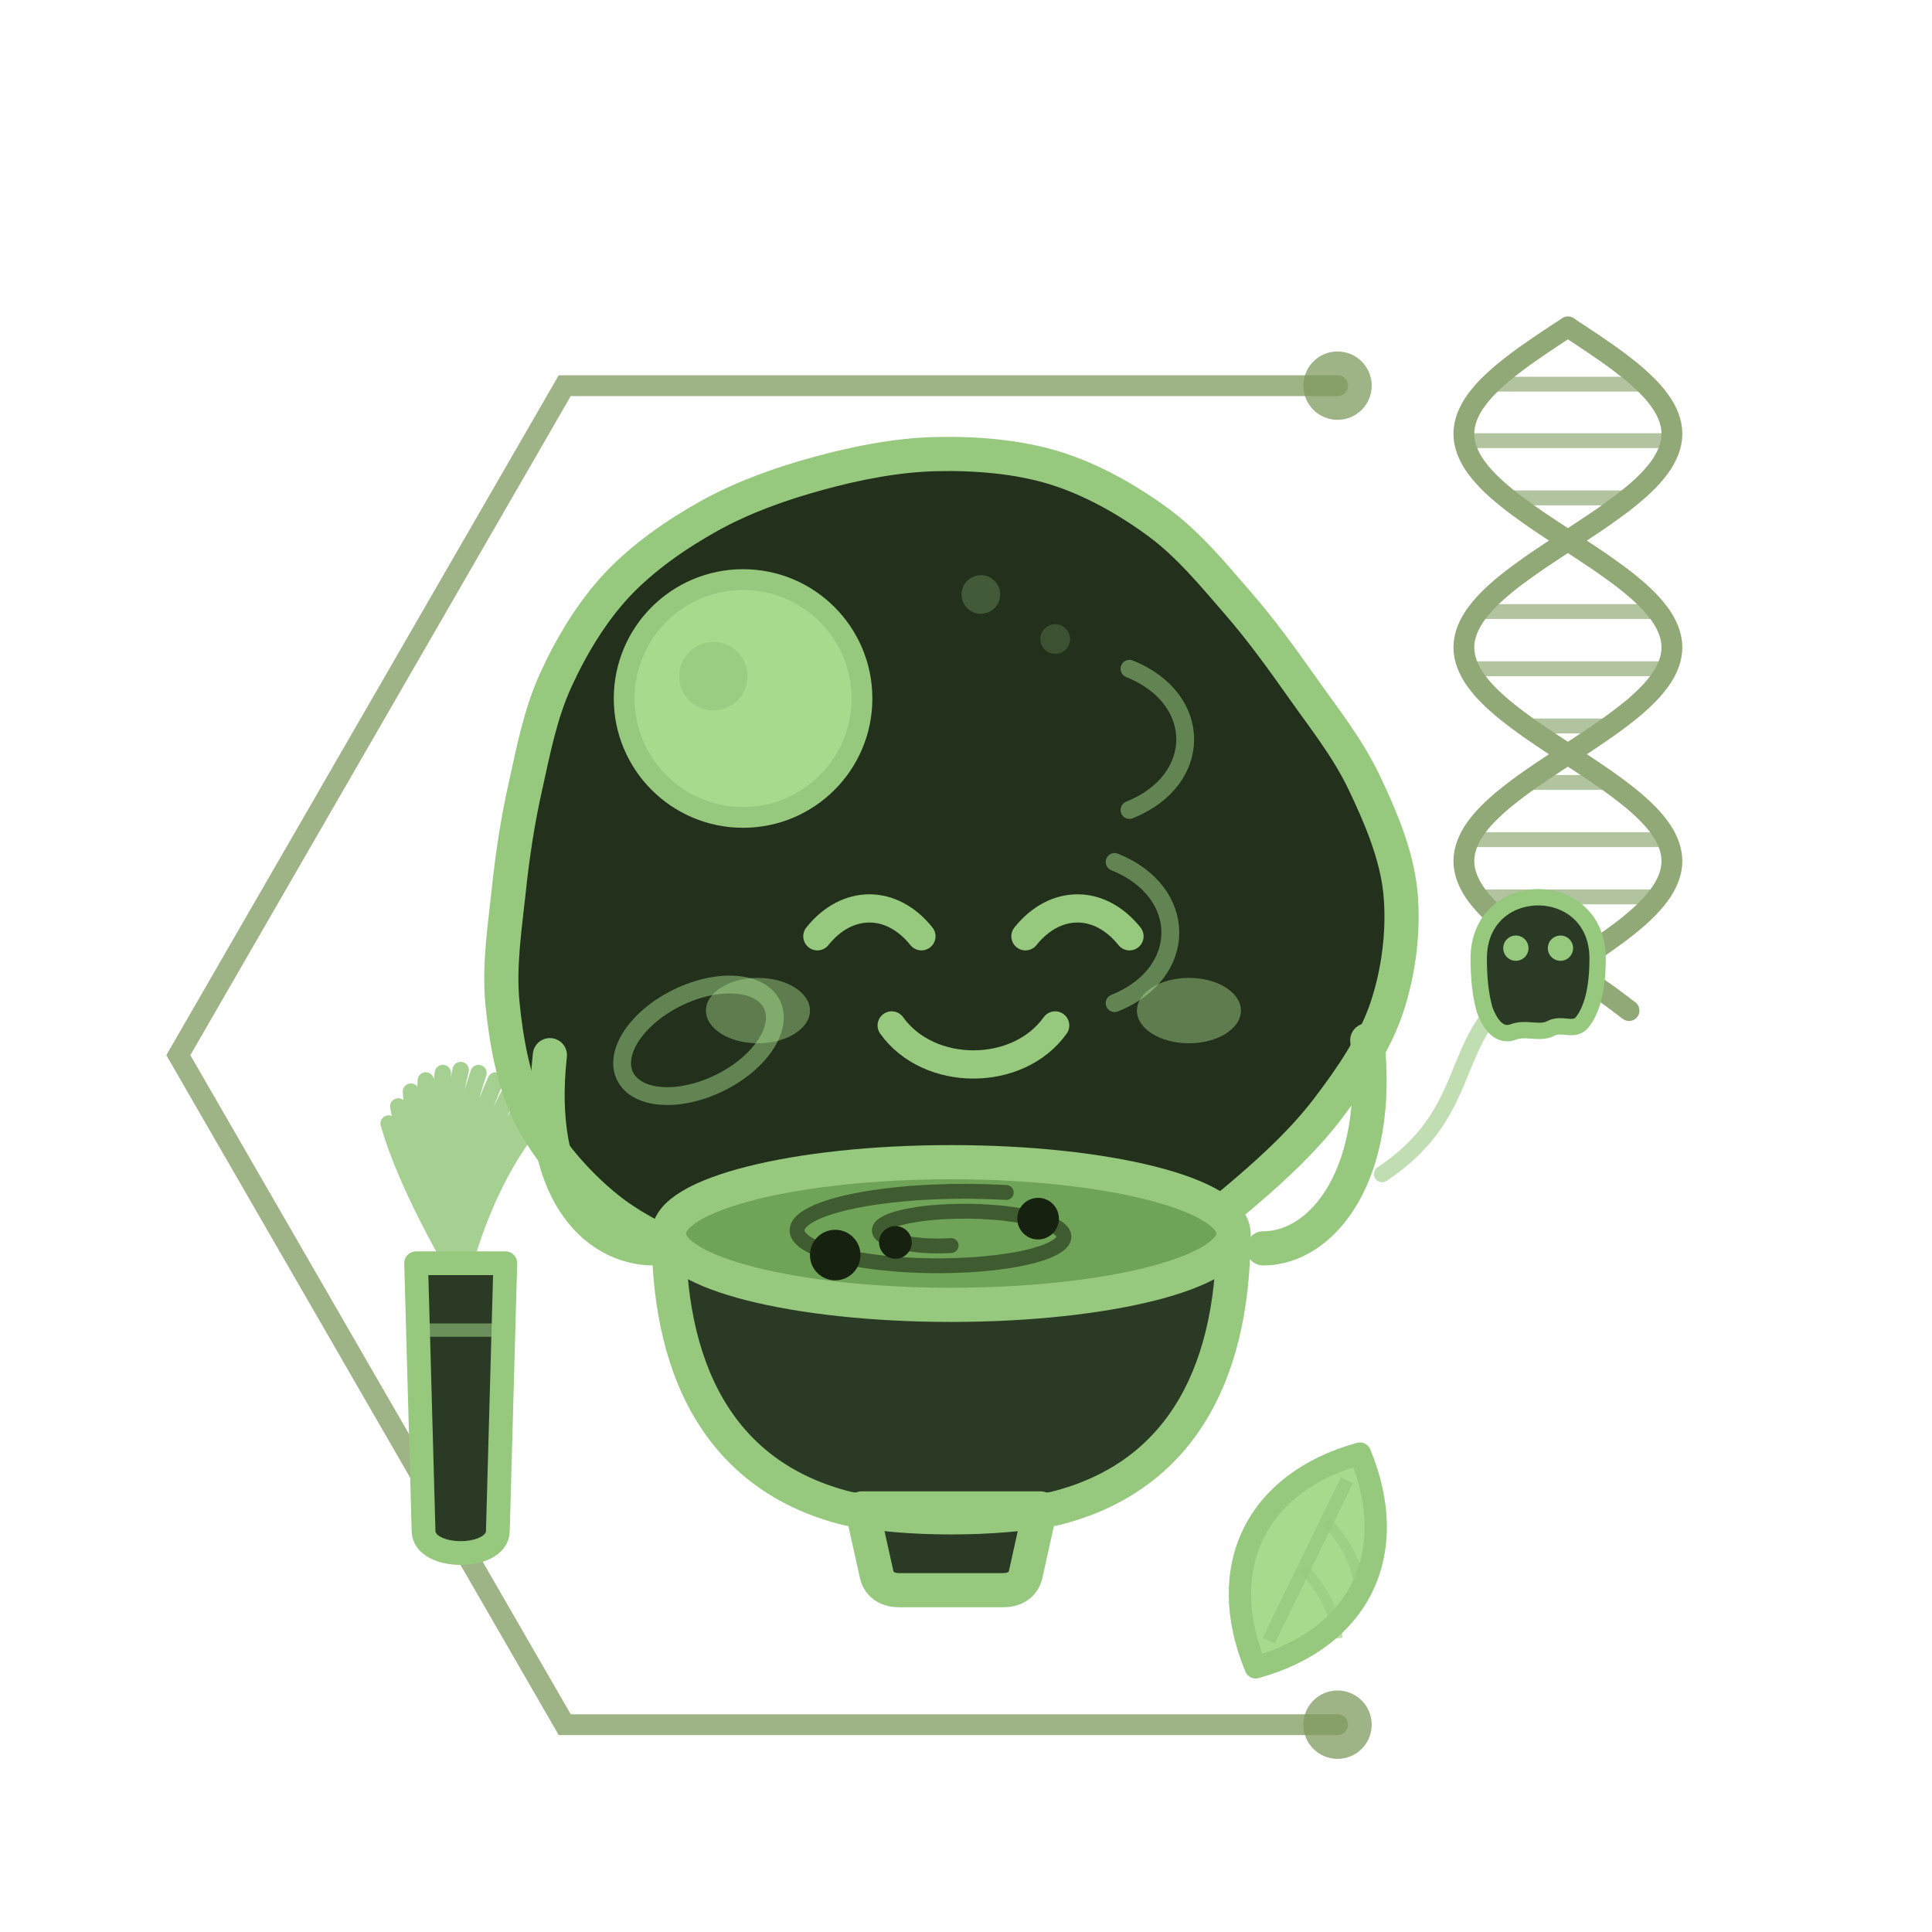
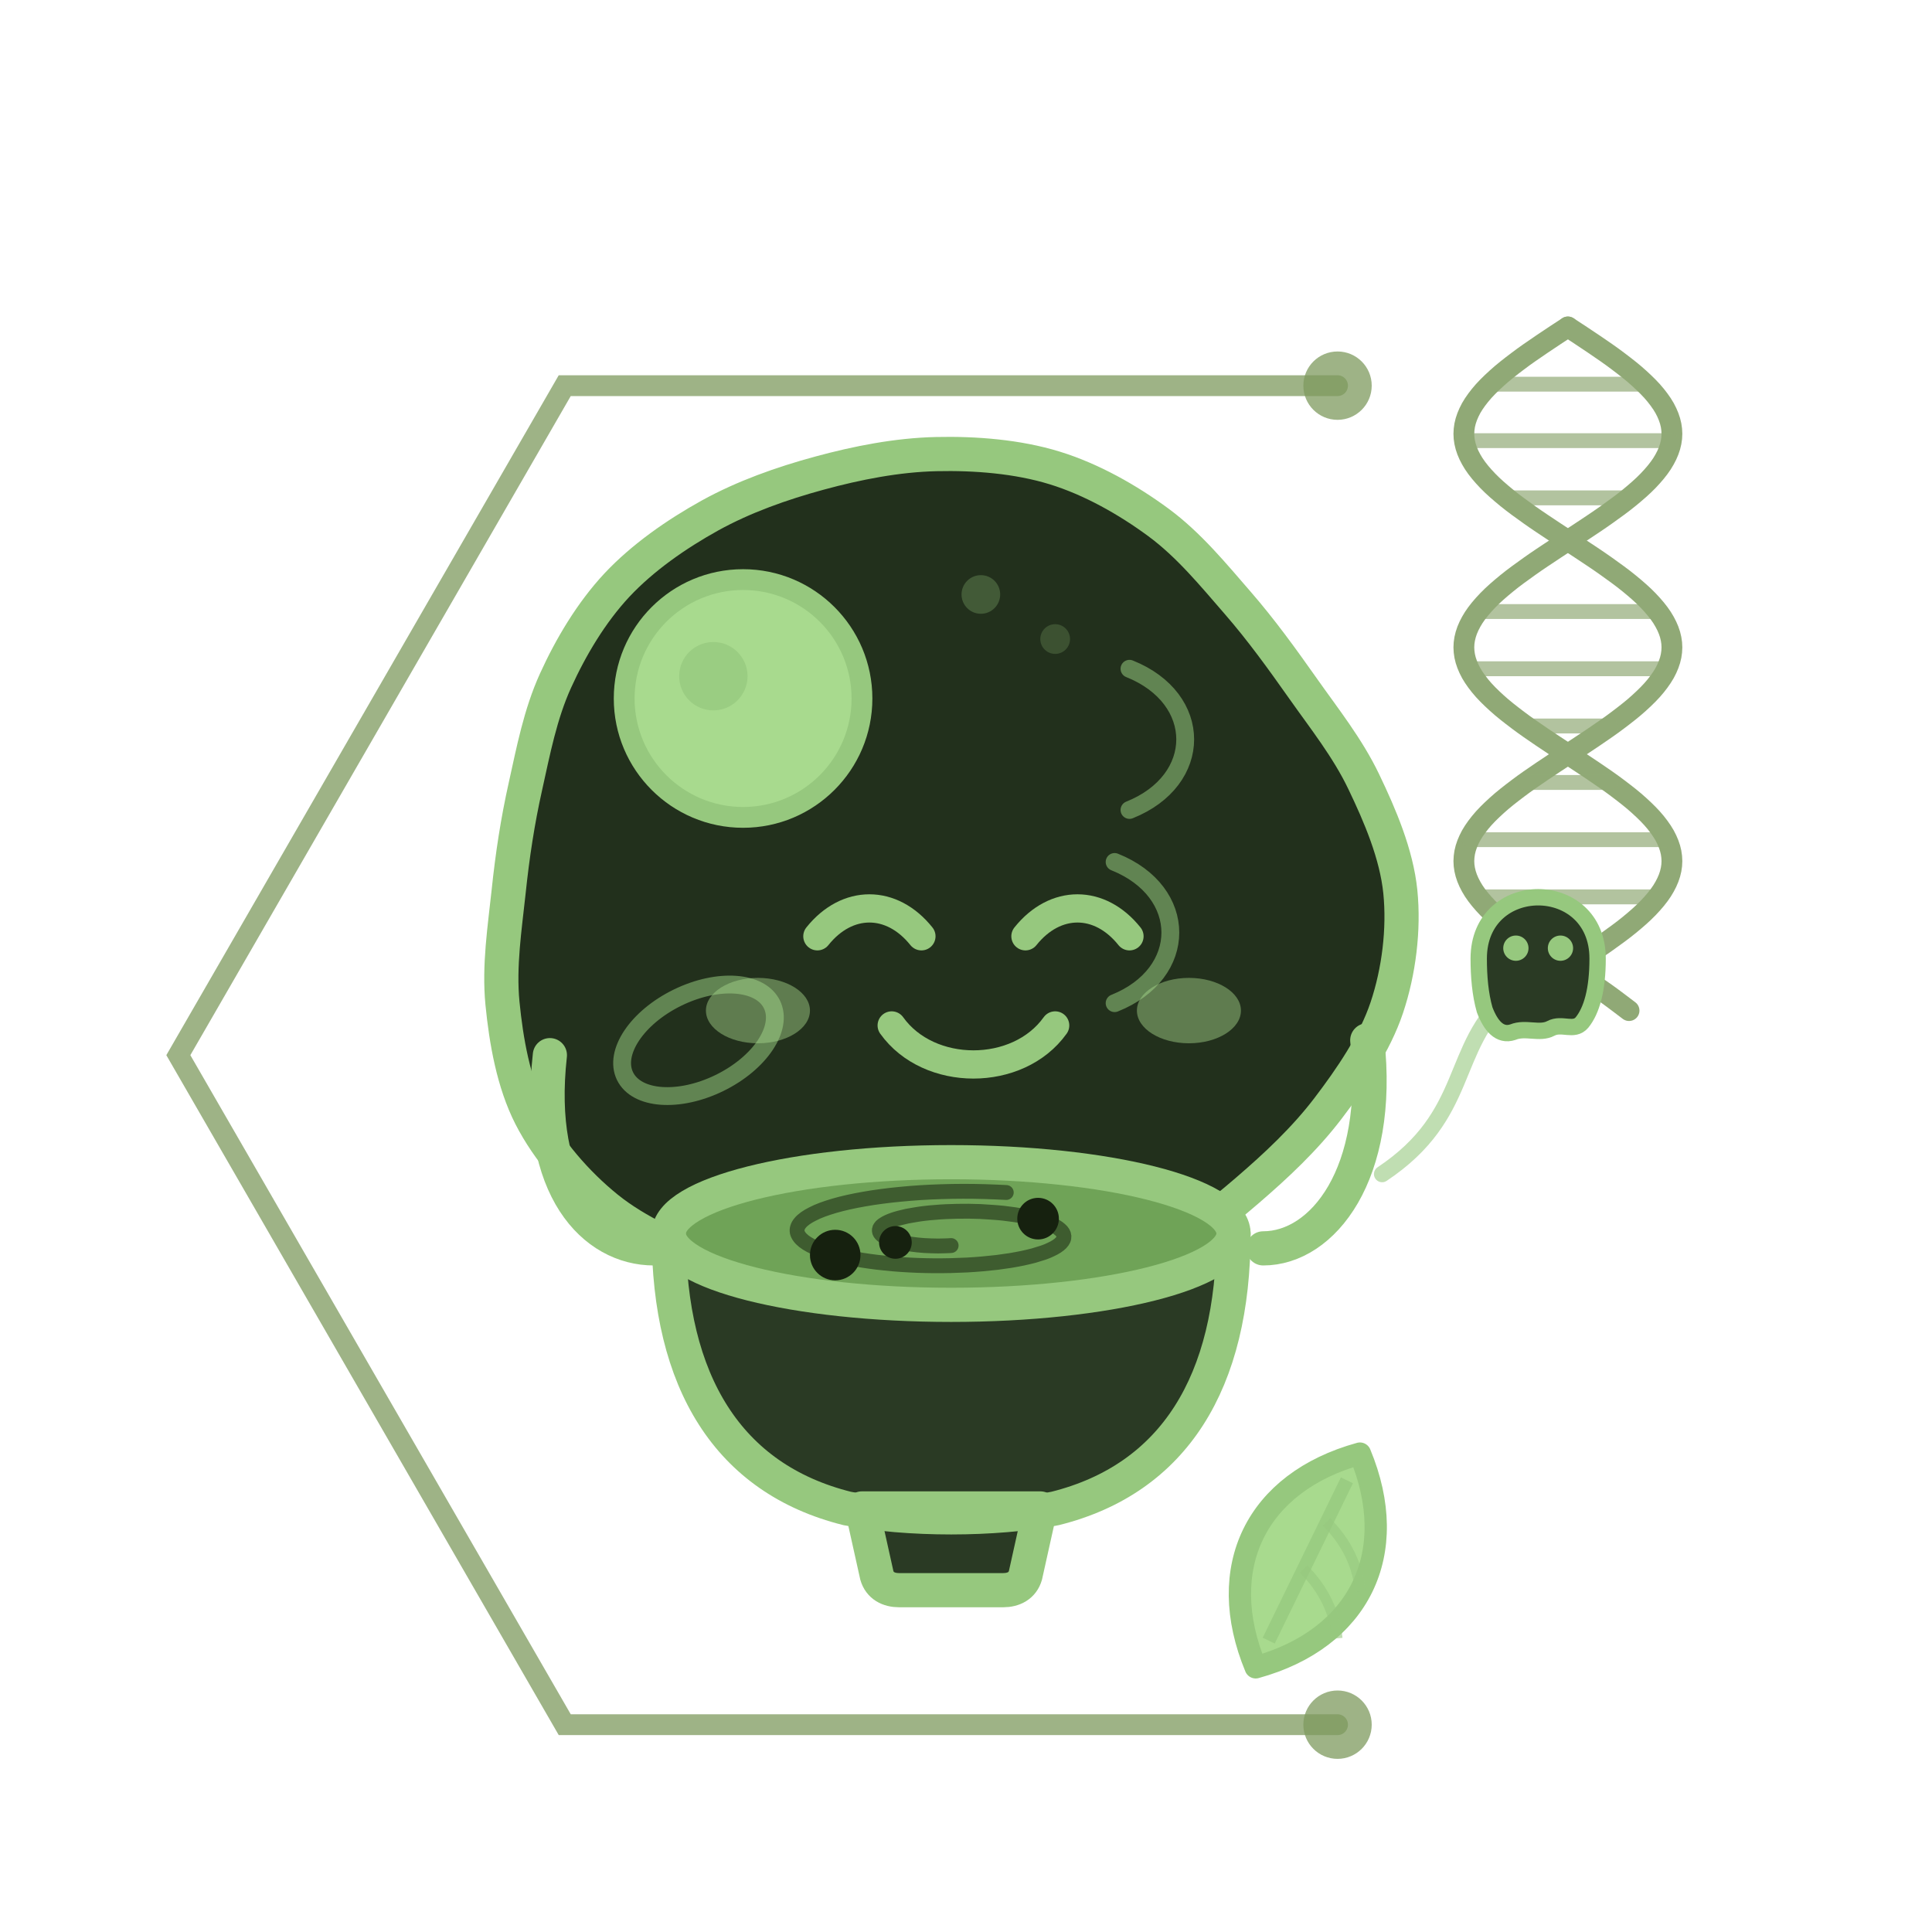
<svg xmlns="http://www.w3.org/2000/svg" viewBox="0 0 260 260" width="260" height="260" role="img" aria-label="MatchACell">
  <g transform="translate(0.0 0.0) scale(1.0)">
    <g fill="none" stroke="#7D9A5E" stroke-width="2.8" stroke-linecap="round" opacity="0.75">
      <path d="M180.0 51.9 L76.0 51.9 L24.0 142.0 L76.0 232.1 L180.0 232.1" />
    </g>
    <g fill="#7D9A5E" opacity="0.75">
      <circle cx="180.0" cy="51.9" r="4.6" />
      <circle cx="180.0" cy="232.1" r="4.6" />
    </g>
    <g fill="none" stroke="#7D9A5E" stroke-width="2.8" stroke-linecap="round" opacity="0.85">
      <path d="M211.00 44.00 C211.58 44.38 213.36 45.53 214.48 46.30 C215.61 47.07 216.73 47.83 217.74 48.60 C218.76 49.37 219.74 50.13 220.58 50.90 C221.43 51.67 222.20 52.43 222.82 53.20 C223.44 53.97 223.96 54.73 224.31 55.50 C224.67 56.27 224.90 57.03 224.97 57.80 C225.05 58.57 224.97 59.33 224.75 60.10 C224.53 60.87 224.16 61.63 223.67 62.40 C223.17 63.17 222.53 63.93 221.79 64.70 C221.05 65.47 220.17 66.23 219.23 67.00 C218.29 67.77 217.23 68.53 216.15 69.30 C215.07 70.07 213.91 70.83 212.75 71.60 C211.60 72.37 210.40 73.13 209.25 73.90 C208.09 74.67 206.93 75.43 205.85 76.20 C204.77 76.97 203.71 77.73 202.77 78.50 C201.83 79.27 200.95 80.03 200.21 80.80 C199.47 81.57 198.83 82.33 198.33 83.10 C197.84 83.87 197.47 84.63 197.25 85.40 C197.03 86.17 196.95 86.93 197.03 87.70 C197.10 88.47 197.33 89.23 197.69 90.00 C198.04 90.77 198.56 91.53 199.18 92.30 C199.80 93.07 200.57 93.83 201.42 94.60 C202.26 95.37 203.24 96.13 204.26 96.90 C205.27 97.67 206.39 98.43 207.52 99.20 C208.64 99.97 209.84 100.73 211.00 101.50 C212.16 102.27 213.36 103.03 214.48 103.80 C215.61 104.57 216.73 105.33 217.74 106.10 C218.76 106.87 219.74 107.63 220.58 108.40 C221.43 109.17 222.20 109.93 222.82 110.70 C223.44 111.47 223.96 112.23 224.31 113.00 C224.67 113.77 224.90 114.53 224.97 115.30 C225.05 116.07 224.97 116.83 224.75 117.60 C224.53 118.37 224.16 119.13 223.67 119.90 C223.17 120.67 222.53 121.43 221.79 122.20 C221.05 122.97 220.17 123.73 219.23 124.50 C218.29 125.27 217.23 126.03 216.15 126.80 C215.07 127.57 213.91 128.33 212.75 129.10 C211.60 129.87 210.40 130.63 209.25 131.40 C208.09 132.17 206.93 132.93 205.85 133.70 C204.77 134.47 203.28 135.62 202.77 136.00" />
      <path d="M211.00 44.00 C210.42 44.38 208.64 45.53 207.52 46.30 C206.39 47.07 205.27 47.83 204.26 48.60 C203.24 49.37 202.26 50.13 201.42 50.90 C200.57 51.67 199.80 52.43 199.18 53.20 C198.56 53.97 198.04 54.73 197.69 55.50 C197.33 56.27 197.10 57.03 197.03 57.80 C196.95 58.57 197.03 59.33 197.25 60.10 C197.47 60.87 197.84 61.63 198.33 62.40 C198.83 63.17 199.47 63.93 200.21 64.70 C200.95 65.47 201.83 66.23 202.77 67.00 C203.71 67.77 204.77 68.53 205.85 69.30 C206.93 70.07 208.09 70.83 209.25 71.60 C210.40 72.37 211.60 73.13 212.75 73.90 C213.91 74.67 215.07 75.43 216.15 76.20 C217.23 76.97 218.29 77.73 219.23 78.50 C220.17 79.27 221.05 80.03 221.79 80.80 C222.53 81.57 223.17 82.33 223.67 83.10 C224.16 83.87 224.53 84.63 224.75 85.40 C224.97 86.17 225.05 86.93 224.97 87.70 C224.90 88.47 224.67 89.23 224.31 90.00 C223.96 90.77 223.44 91.53 222.82 92.30 C222.20 93.07 221.43 93.83 220.58 94.60 C219.74 95.37 218.76 96.13 217.74 96.90 C216.73 97.67 215.61 98.43 214.48 99.20 C213.36 99.97 212.16 100.73 211.00 101.50 C209.84 102.27 208.64 103.03 207.52 103.80 C206.39 104.57 205.27 105.33 204.26 106.10 C203.24 106.87 202.26 107.63 201.42 108.40 C200.57 109.17 199.80 109.93 199.18 110.70 C198.56 111.47 198.04 112.23 197.69 113.00 C197.33 113.77 197.10 114.53 197.03 115.30 C196.95 116.07 197.03 116.83 197.25 117.60 C197.47 118.37 197.84 119.13 198.33 119.90 C198.83 120.67 199.47 121.43 200.21 122.20 C200.95 122.97 201.83 123.73 202.77 124.50 C203.71 125.27 204.77 126.03 205.85 126.80 C206.93 127.57 208.09 128.33 209.25 129.10 C210.40 129.87 211.60 130.63 212.75 131.40 C213.91 132.17 215.07 132.93 216.15 133.70 C217.23 134.47 218.72 135.62 219.23 136.00" />
      <path d="M200.6 51.7 L221.4 51.7 M197.1 59.3 L224.9 59.3 M202.8 67.0 L219.2 67.0 M198.9 82.3 L223.1 82.3 M197.7 90.0 L224.3 90.0 M205.3 97.7 L216.7 97.7 M205.3 105.3 L216.7 105.3 M197.7 113.0 L224.3 113.0 M198.9 120.7 L223.1 120.7" stroke-width="2" opacity="0.7" />
    </g>
-     <g fill="none" stroke="#96C87E" stroke-width="2.2" stroke-linecap="round" opacity="0.85">
-       <path d="M62.0 172.0 Q54.7 159.5 52.3 151.2 M62.0 172.0 Q55.2 158.2 53.6 148.9 M62.0 172.0 Q55.9 157.0 55.3 146.9 M62.0 172.0 Q56.8 156.0 57.3 145.4 M62.0 172.0 Q58.0 155.4 59.6 144.4 M62.0 172.0 Q59.2 155.2 62.0 144.0 M62.0 172.0 Q60.6 155.4 64.4 144.4 M62.0 172.0 Q61.9 156.0 66.7 145.4 M62.0 172.0 Q63.2 157.0 68.7 146.9 M62.0 172.0 Q64.3 158.2 70.4 148.9 M62.0 172.0 Q65.2 159.5 71.7 151.2" />
-     </g>
-     <path d="M56 170 L68 170 L67 206              C67 210 57 210 57 206 Z" fill="#2A3A24" stroke="#96C87E" stroke-width="3.2" stroke-linejoin="round" />
-     <path d="M57 179 L67 179" fill="none" stroke="#96C87E" stroke-width="1.8" opacity="0.6" />
    <path d="M188.45 120.00 C188.96 125.07 188.26 130.73 186.63 135.60 C185.00 140.46 181.81 145.10 178.69 149.20 C175.56 153.30 171.73 156.88 167.87 160.20 C164.02 163.52 159.98 166.68 155.55 169.14 C151.13 171.60 146.26 173.75 141.34 174.95 C136.41 176.14 131.08 176.43 126.00 176.31 C120.92 176.19 115.88 175.28 110.86 174.24 C105.84 173.20 100.75 172.01 95.89 170.06 C91.03 168.11 85.76 165.85 81.68 162.55 C77.60 159.25 73.77 154.84 71.42 150.25 C69.08 145.66 68.12 140.06 67.62 135.02 C67.13 129.98 67.93 124.87 68.45 120.00 C68.96 115.13 69.66 110.51 70.72 105.78 C71.77 101.05 72.71 96.11 74.76 91.60 C76.81 87.09 79.56 82.45 83.02 78.74 C86.49 75.04 91.01 71.89 95.55 69.37 C100.10 66.86 105.20 65.05 110.28 63.67 C115.35 62.29 120.73 61.23 126.00 61.11 C131.27 60.99 136.94 61.44 141.92 62.97 C146.90 64.50 151.79 67.28 155.89 70.30 C159.99 73.32 163.29 77.36 166.53 81.09 C169.77 84.82 172.51 88.63 175.35 92.65 C178.18 96.67 181.35 100.64 183.53 105.20 C185.72 109.76 187.93 114.93 188.45 120.00 Z" fill="#22301C" stroke="#96C87E" stroke-width="4.6" />
    <circle cx="100" cy="94" r="16" fill="#A8DA8E" stroke="#96C87E" stroke-width="2.8" />
    <circle cx="96" cy="91" r="4.6" fill="#96C87E" opacity="0.75" />
    <g fill="none" stroke="#96C87E" stroke-width="2.4" stroke-linecap="round" opacity="0.55">
      <path d="M152 90 C162 94 162 105 152 109" />
      <path d="M150 116 C160 120 160 131 150 135" />
      <ellipse cx="94" cy="140" rx="11" ry="6.4" transform="rotate(-26 94 140)" />
      <circle cx="132" cy="80" r="2.6" fill="#96C87E" stroke="none" opacity="0.5" />
      <circle cx="142" cy="86" r="2" fill="#96C87E" stroke="none" opacity="0.4" />
    </g>
    <g fill="none" stroke="#96C87E" stroke-width="3.8" stroke-linecap="round">
      <path d="M110 126 C114 121 120 121 124 126" />
      <path d="M138 126 C142 121 148 121 152 126" />
      <path d="M120 138 C125 145 137 145 142 138" />
    </g>
    <g fill="#A8DA8E" opacity="0.45">
      <ellipse cx="102" cy="136" rx="7" ry="4.4" />
      <ellipse cx="160" cy="136" rx="7" ry="4.4" />
    </g>
    <path d="M90.0 166.0 C90.0 186.0 98 199.0 114 203.0 C122 204.6 134 204.6 142 203.0 C158 199.0 166.0 186.0 166.0 166.0 Z" fill="#2A3A24" opacity="1" />
    <path d="M116 203.0 L140 203.0 L138 212.0 C137.6 213.4 136.4 214.0 135 214.0 L121 214.0 C119.6 214.0 118.4 213.4 118 212.0 Z" fill="#2A3A24" stroke="#96C87E" stroke-width="4.6" stroke-linejoin="round" stroke-linecap="round" />
    <ellipse cx="128" cy="166.0" rx="36.0" ry="7.6" fill="#6FA357" />
    <path d="M128.00 167.62 C127.86 167.63 127.44 167.66 127.15 167.66 C126.86 167.67 126.56 167.68 126.25 167.68 C125.95 167.68 125.64 167.67 125.33 167.66 C125.03 167.65 124.71 167.64 124.40 167.62 C124.10 167.60 123.79 167.57 123.48 167.54 C123.18 167.51 122.88 167.47 122.59 167.43 C122.29 167.39 122.01 167.35 121.73 167.30 C121.46 167.25 121.19 167.19 120.94 167.13 C120.68 167.07 120.44 167.00 120.22 166.93 C120.00 166.87 119.79 166.79 119.60 166.71 C119.41 166.64 119.23 166.55 119.08 166.47 C118.93 166.39 118.80 166.30 118.69 166.21 C118.59 166.12 118.50 166.02 118.44 165.93 C118.38 165.83 118.34 165.73 118.34 165.63 C118.33 165.54 118.34 165.44 118.38 165.34 C118.43 165.24 118.50 165.13 118.59 165.03 C118.69 164.93 118.82 164.83 118.97 164.74 C119.12 164.64 119.30 164.54 119.50 164.45 C119.71 164.35 119.94 164.26 120.20 164.17 C120.46 164.08 120.75 163.99 121.06 163.91 C121.37 163.83 121.70 163.75 122.06 163.67 C122.42 163.60 122.80 163.53 123.20 163.47 C123.60 163.40 124.02 163.34 124.46 163.29 C124.90 163.24 125.35 163.19 125.82 163.16 C126.29 163.12 126.78 163.08 127.27 163.06 C127.77 163.04 128.28 163.02 128.79 163.01 C129.30 163.00 129.82 163.00 130.35 163.00 C130.87 163.01 131.40 163.02 131.92 163.04 C132.44 163.07 132.97 163.10 133.49 163.14 C134.00 163.17 134.52 163.22 135.02 163.27 C135.52 163.33 136.01 163.39 136.49 163.46 C136.97 163.53 137.43 163.61 137.87 163.70 C138.32 163.78 138.74 163.88 139.14 163.98 C139.55 164.08 139.93 164.18 140.28 164.30 C140.63 164.41 140.96 164.53 141.25 164.65 C141.55 164.78 141.82 164.91 142.05 165.04 C142.28 165.18 142.48 165.32 142.64 165.46 C142.81 165.60 142.94 165.75 143.03 165.90 C143.12 166.05 143.17 166.20 143.18 166.35 C143.19 166.50 143.17 166.66 143.10 166.81 C143.03 166.96 142.93 167.12 142.78 167.27 C142.63 167.42 142.44 167.58 142.22 167.72 C141.99 167.87 141.72 168.02 141.41 168.16 C141.11 168.31 140.76 168.45 140.38 168.58 C139.99 168.71 139.57 168.84 139.12 168.97 C138.66 169.09 138.17 169.21 137.65 169.32 C137.13 169.43 136.57 169.53 135.99 169.63 C135.41 169.72 134.79 169.81 134.16 169.89 C133.53 169.96 132.87 170.03 132.19 170.09 C131.51 170.15 130.81 170.20 130.10 170.24 C129.39 170.27 128.66 170.30 127.93 170.32 C127.20 170.34 126.45 170.34 125.70 170.34 C124.96 170.33 124.20 170.32 123.46 170.29 C122.71 170.26 121.97 170.22 121.23 170.17 C120.50 170.12 119.77 170.06 119.06 169.98 C118.35 169.91 117.65 169.83 116.97 169.73 C116.30 169.64 115.64 169.53 115.01 169.41 C114.38 169.30 113.78 169.17 113.21 169.04 C112.64 168.90 112.09 168.75 111.59 168.60 C111.09 168.45 110.62 168.29 110.20 168.12 C109.77 167.95 109.38 167.77 109.05 167.59 C108.71 167.41 108.41 167.22 108.17 167.03 C107.92 166.83 107.72 166.63 107.58 166.43 C107.43 166.23 107.34 166.03 107.29 165.82 C107.25 165.62 107.26 165.41 107.33 165.20 C107.39 164.99 107.51 164.78 107.68 164.58 C107.85 164.37 108.08 164.16 108.36 163.96 C108.64 163.76 108.97 163.56 109.36 163.37 C109.74 163.17 110.18 162.98 110.66 162.80 C111.15 162.62 111.69 162.44 112.27 162.27 C112.85 162.10 113.48 161.94 114.15 161.79 C114.82 161.64 115.53 161.50 116.28 161.37 C117.03 161.24 117.82 161.11 118.63 161.01 C119.45 160.90 120.31 160.80 121.18 160.72 C122.06 160.63 122.96 160.56 123.88 160.50 C124.80 160.44 125.75 160.40 126.70 160.37 C127.65 160.34 128.62 160.32 129.59 160.32 C130.56 160.32 131.54 160.33 132.51 160.36 C133.48 160.38 134.93 160.46 135.42 160.48" fill="none" stroke="#16210F" stroke-width="2" stroke-linecap="round" opacity="0.55" />
    <g fill="#16210F">
      <circle cx="120.5" cy="167.2" r="2.2" />
      <circle cx="139.7" cy="164.0" r="2.8" />
      <circle cx="112.4" cy="168.9" r="3.4" />
    </g>
    <path d="M90.0 166.0 C90.0 186.0 98 199.0 114 203.0 C122 204.6 134 204.6 142 203.0 C158 199.0 166.0 186.0 166.0 166.0" fill="none" stroke="#96C87E" stroke-width="4.6" stroke-linecap="round" />
    <ellipse cx="128" cy="166.0" rx="38.0" ry="9.6" fill="none" stroke="#96C87E" stroke-width="4.6" />
    <g fill="none" stroke="#96C87E" stroke-width="4.6" stroke-linecap="round">
      <path d="M74 142 C72 160 80 168 88 168" />
      <path d="M184 140 C186 158 178 168 170 168" />
    </g>
    <path d="M186 158 C198 150 195 141 203 134" fill="none" stroke="#96C87E" stroke-width="2.2" stroke-linecap="round" opacity="0.6" />
    <path d="M199 129 C199 118 215 118 215 129 C215 133.2 214.2 136 212.9 137.6              C211.8 138.9 210.2 137.6 208.7 138.4 C207.2 139.2 205.3 138.2 203.6 138.9              C201.8 139.5 200.6 138 199.8 135.9 C199.2 133.8 199 131.4 199 129 Z" fill="#2A3A24" stroke="#96C87E" stroke-width="2.2" stroke-linejoin="round" />
    <circle cx="204" cy="127.6" r="1.7" fill="#96C87E" />
    <circle cx="210" cy="127.6" r="1.7" fill="#96C87E" />
    <g transform="rotate(26 176 210)">
      <path d="M176 194.0 C186.88 203.6 186.88 216.4 176 226.0 C165.12 216.4 165.12 203.6 176 194.0 Z" fill="#A8DA8E" stroke="#96C87E" stroke-width="3" stroke-linejoin="round" />
      <path d="M176 198.0 L176 222.0" fill="none" stroke="#96C87E" stroke-width="1.8" opacity="0.75" />
      <path d="M176 204.24 Q181.44 206.16 184.16 210.64 M176 211.28 Q181.44 213.2 184.16 217.68" fill="none" stroke="#96C87E" stroke-width="1.4" opacity="0.6" />
    </g>
  </g>
</svg>
